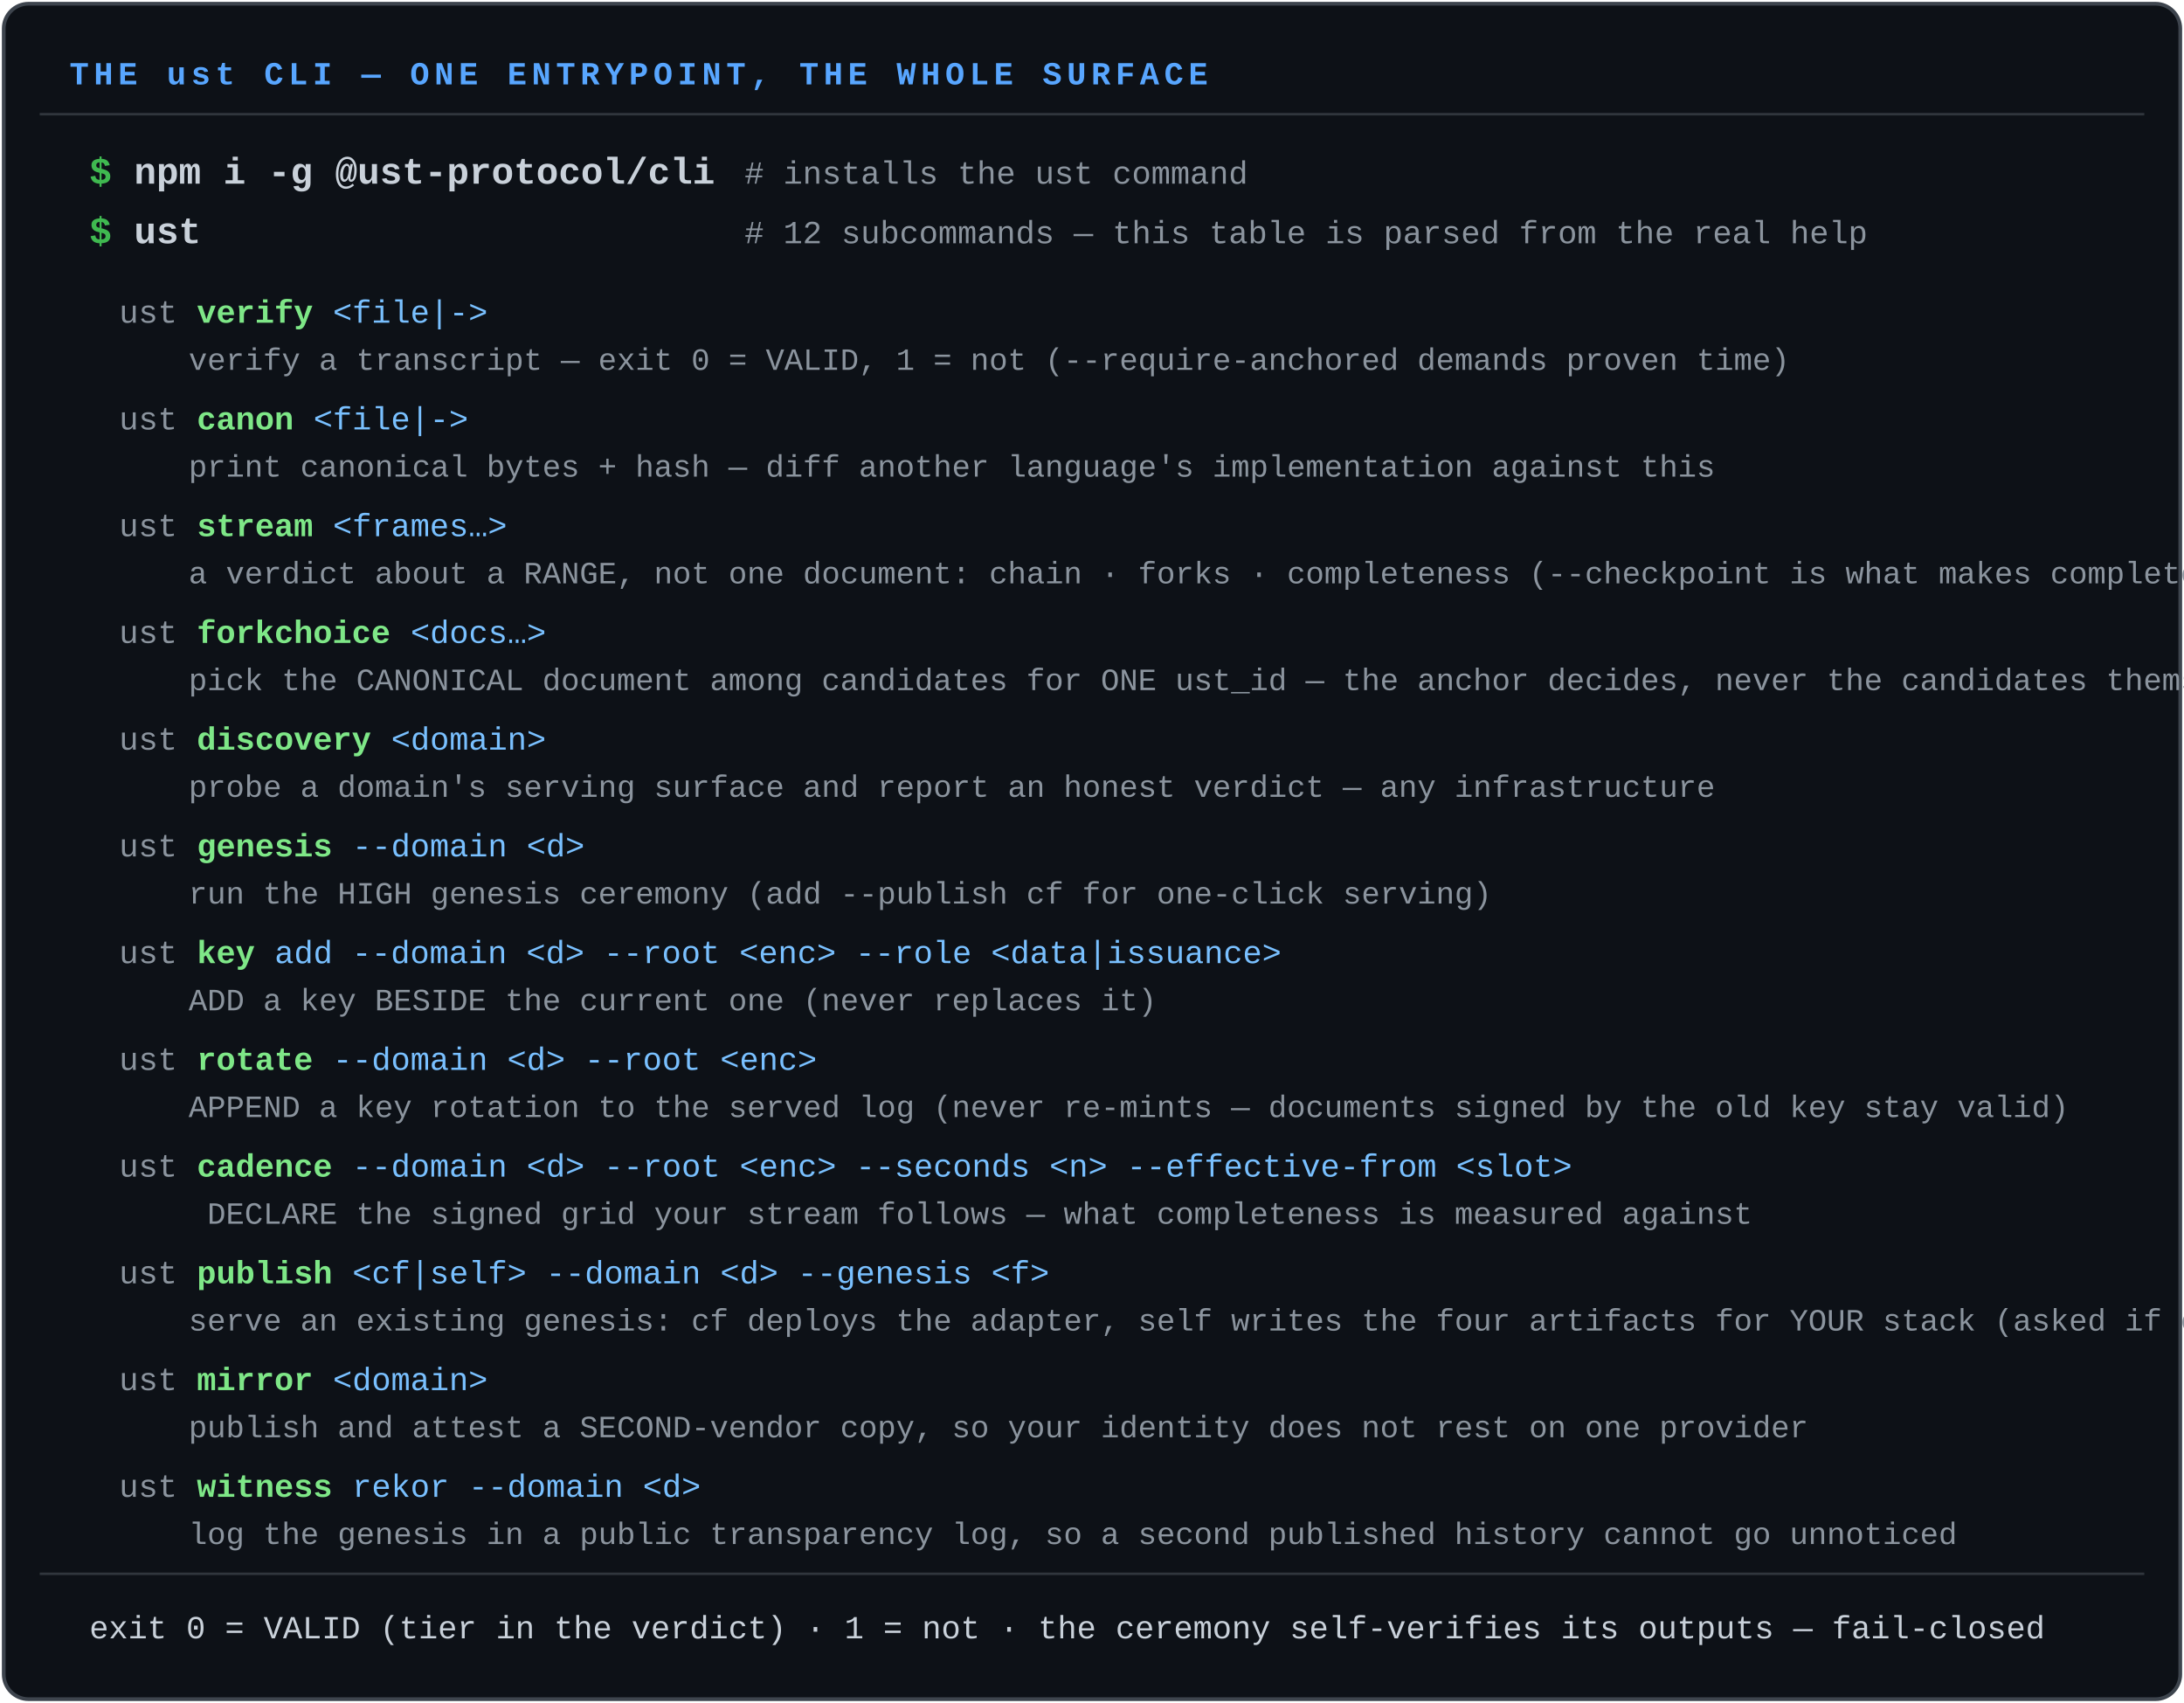
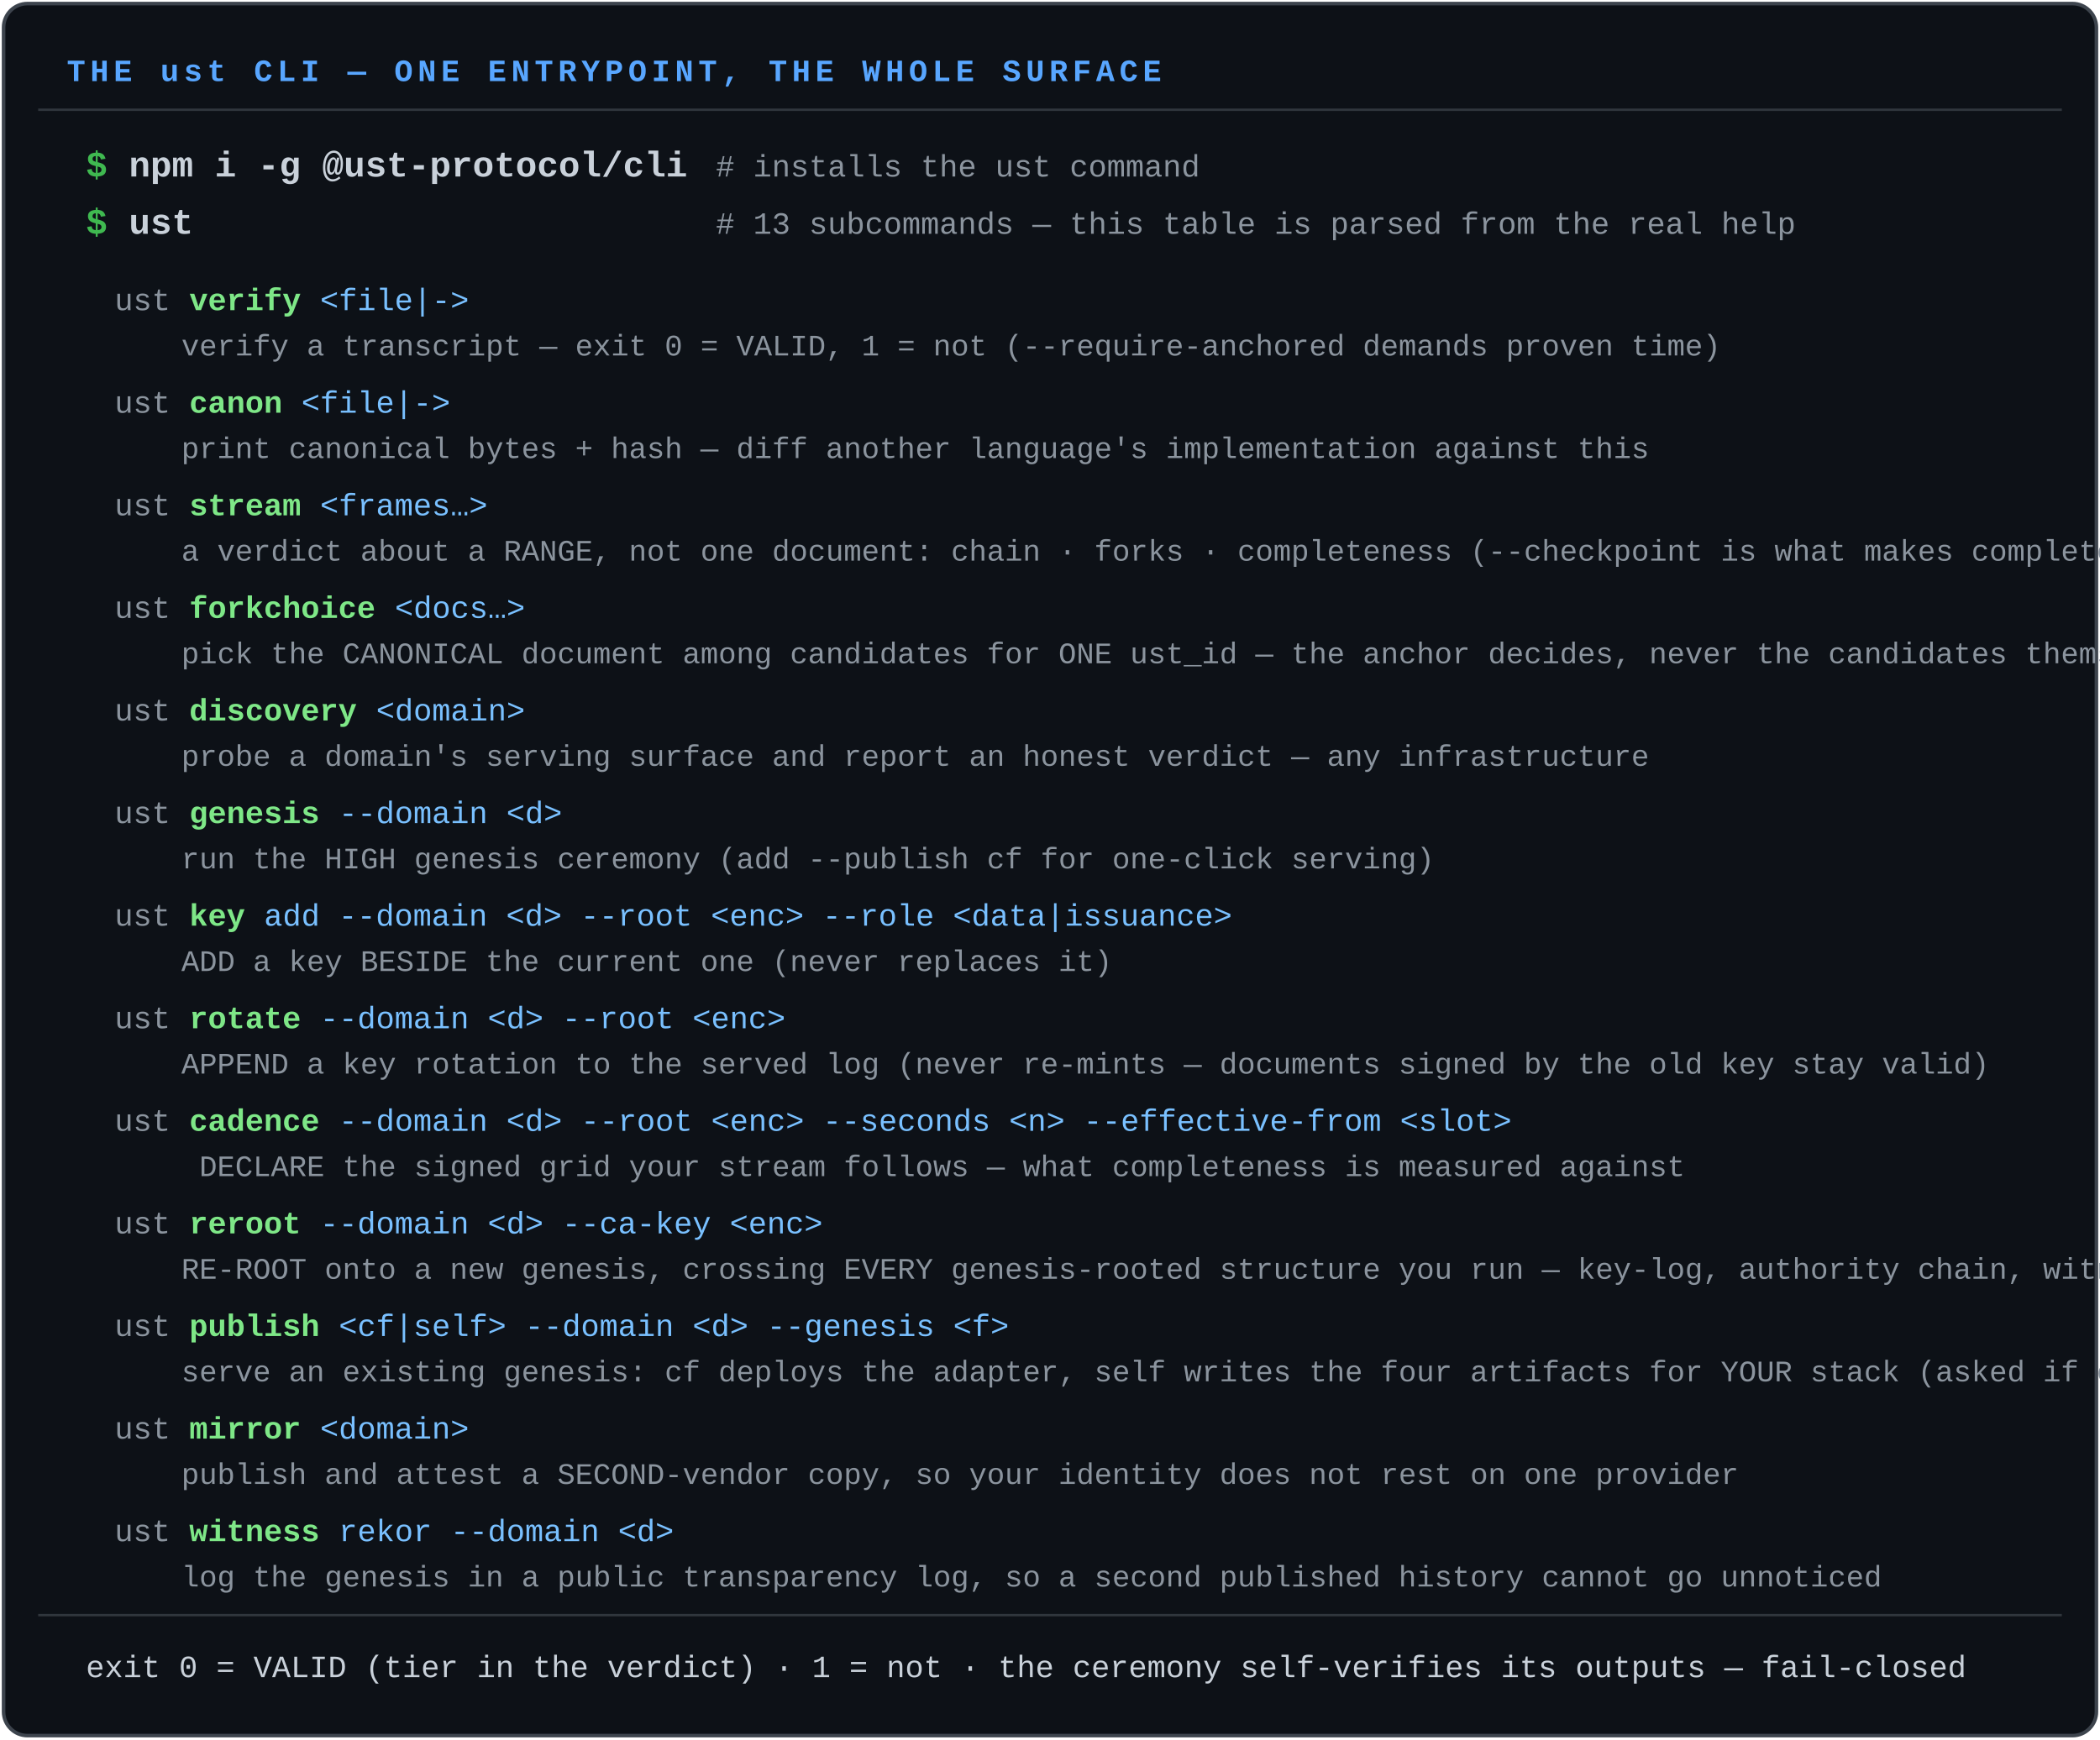
- <svg xmlns="http://www.w3.org/2000/svg" viewBox="0 0 880 686" role="img" aria-labelledby="ust-cli-t ust-cli-d">
+ <svg xmlns="http://www.w3.org/2000/svg" viewBox="0 0 880 729" role="img" aria-labelledby="ust-cli-t ust-cli-d">
  <g font-family="ui-monospace,SFMono-Regular,Menlo,Consolas,'Liberation Mono',monospace" font-size="15" xml:space="preserve">
-     <rect x="1.5" y="1.5" width="877" height="683" rx="10" fill="#0d1117" stroke="#3d444d" stroke-width="1.5" />
+     <rect x="1.5" y="1.5" width="877" height="726" rx="10" fill="#0d1117" stroke="#3d444d" stroke-width="1.5" />
    <line x1="16" y1="46" x2="864" y2="46" stroke="#30363d" stroke-width="1" />
    <text x="28" y="34" fill="#58a6ff" font-size="13" font-weight="600" letter-spacing="2">THE ust CLI — ONE ENTRYPOINT, THE WHOLE SURFACE</text>
    <text x="36" y="74" fill="#3fb950" font-weight="600">$</text>
    <text x="54" y="74" fill="#c9d1da" font-weight="600">npm i -g @ust-protocol/cli</text>
    <text x="300" y="74" fill="#8b949e" font-size="13"># installs the ust command</text>
    <text x="36" y="98" fill="#3fb950" font-weight="600">$</text>
    <text x="54" y="98" fill="#c9d1da" font-weight="600">ust</text>
-     <text x="300" y="98" fill="#8b949e" font-size="13"># 12 subcommands — this table is parsed from the real help</text>
+     <text x="300" y="98" fill="#8b949e" font-size="13"># 13 subcommands — this table is parsed from the real help</text>
    <text x="48" y="130" fill="#8b949e" font-size="13">ust</text>
    <text x="79.32" y="130" fill="#7ee787" font-size="13" font-weight="600">verify</text>
    <text x="134.13" y="130" fill="#79c0ff" font-size="13">&lt;file|-&gt;</text>
    <text x="76" y="149" fill="#8b949e" font-size="12.5">verify a transcript — exit 0 = VALID, 1 = not (--require-anchored demands proven time)</text>
    <text x="48" y="173" fill="#8b949e" font-size="13">ust</text>
    <text x="79.32" y="173" fill="#7ee787" font-size="13" font-weight="600">canon</text>
    <text x="126.3" y="173" fill="#79c0ff" font-size="13">&lt;file|-&gt;</text>
    <text x="76" y="192" fill="#8b949e" font-size="12.5">print canonical bytes + hash — diff another language's implementation against this</text>
    <text x="48" y="216" fill="#8b949e" font-size="13">ust</text>
    <text x="79.32" y="216" fill="#7ee787" font-size="13" font-weight="600">stream</text>
    <text x="134.13" y="216" fill="#79c0ff" font-size="13">&lt;frames…&gt;</text>
    <text x="76" y="235" fill="#8b949e" font-size="12.5">a verdict about a RANGE, not one document: chain · forks · completeness (--checkpoint is what makes completeness answerable at all)</text>
    <text x="48" y="259" fill="#8b949e" font-size="13">ust</text>
    <text x="79.32" y="259" fill="#7ee787" font-size="13" font-weight="600">forkchoice</text>
    <text x="165.45" y="259" fill="#79c0ff" font-size="13">&lt;docs…&gt;</text>
    <text x="76" y="278" fill="#8b949e" font-size="12.5">pick the CANONICAL document among candidates for ONE ust_id — the anchor decides, never the candidates themselves</text>
    <text x="48" y="302" fill="#8b949e" font-size="13">ust</text>
    <text x="79.32" y="302" fill="#7ee787" font-size="13" font-weight="600">discovery</text>
    <text x="157.62" y="302" fill="#79c0ff" font-size="13">&lt;domain&gt;</text>
    <text x="76" y="321" fill="#8b949e" font-size="12.5">probe a domain's serving surface and report an honest verdict — any infrastructure</text>
    <text x="48" y="345" fill="#8b949e" font-size="13">ust</text>
    <text x="79.32" y="345" fill="#7ee787" font-size="13" font-weight="600">genesis</text>
    <text x="141.96" y="345" fill="#79c0ff" font-size="13">--domain &lt;d&gt;</text>
    <text x="76" y="364" fill="#8b949e" font-size="12.5">run the HIGH genesis ceremony (add --publish cf for one-click serving)</text>
    <text x="48" y="388" fill="#8b949e" font-size="13">ust</text>
    <text x="79.32" y="388" fill="#7ee787" font-size="13" font-weight="600">key</text>
    <text x="110.64" y="388" fill="#79c0ff" font-size="13">add --domain &lt;d&gt; --root &lt;enc&gt; --role &lt;data|issuance&gt;</text>
    <text x="76" y="407" fill="#8b949e" font-size="12.5">ADD a key BESIDE the current one (never replaces it)</text>
    <text x="48" y="431" fill="#8b949e" font-size="13">ust</text>
    <text x="79.32" y="431" fill="#7ee787" font-size="13" font-weight="600">rotate</text>
    <text x="134.13" y="431" fill="#79c0ff" font-size="13">--domain &lt;d&gt; --root &lt;enc&gt;</text>
    <text x="76" y="450" fill="#8b949e" font-size="12.5">APPEND a key rotation to the served log (never re-mints — documents signed by the old key stay valid)</text>
    <text x="48" y="474" fill="#8b949e" font-size="13">ust</text>
    <text x="79.32" y="474" fill="#7ee787" font-size="13" font-weight="600">cadence</text>
    <text x="141.96" y="474" fill="#79c0ff" font-size="13">--domain &lt;d&gt; --root &lt;enc&gt; --seconds &lt;n&gt; --effective-from &lt;slot&gt;</text>
    <text x="76" y="493" fill="#8b949e" font-size="12.5"> DECLARE the signed grid your stream follows — what completeness is measured against</text>
    <text x="48" y="517" fill="#8b949e" font-size="13">ust</text>
-     <text x="79.32" y="517" fill="#7ee787" font-size="13" font-weight="600">publish</text>
-     <text x="141.96" y="517" fill="#79c0ff" font-size="13">&lt;cf|self&gt; --domain &lt;d&gt; --genesis &lt;f&gt;</text>
-     <text x="76" y="536" fill="#8b949e" font-size="12.5">serve an existing genesis: cf deploys the adapter, self writes the four artifacts for YOUR stack (asked if omitted)</text>
+     <text x="79.32" y="517" fill="#7ee787" font-size="13" font-weight="600">reroot</text>
+     <text x="134.13" y="517" fill="#79c0ff" font-size="13">--domain &lt;d&gt; --ca-key &lt;enc&gt;</text>
+     <text x="76" y="536" fill="#8b949e" font-size="12.5">RE-ROOT onto a new genesis, crossing EVERY genesis-rooted structure you run — key-log, authority chain, witness log (the NAME), cadence. Writes artifacts; publishes nothing. Your writer must cross the last axis itself.</text>
    <text x="48" y="560" fill="#8b949e" font-size="13">ust</text>
-     <text x="79.32" y="560" fill="#7ee787" font-size="13" font-weight="600">mirror</text>
-     <text x="134.13" y="560" fill="#79c0ff" font-size="13">&lt;domain&gt;</text>
-     <text x="76" y="579" fill="#8b949e" font-size="12.5">publish and attest a SECOND-vendor copy, so your identity does not rest on one provider</text>
+     <text x="79.32" y="560" fill="#7ee787" font-size="13" font-weight="600">publish</text>
+     <text x="141.96" y="560" fill="#79c0ff" font-size="13">&lt;cf|self&gt; --domain &lt;d&gt; --genesis &lt;f&gt;</text>
+     <text x="76" y="579" fill="#8b949e" font-size="12.5">serve an existing genesis: cf deploys the adapter, self writes the four artifacts for YOUR stack (asked if omitted)</text>
    <text x="48" y="603" fill="#8b949e" font-size="13">ust</text>
-     <text x="79.32" y="603" fill="#7ee787" font-size="13" font-weight="600">witness</text>
-     <text x="141.96" y="603" fill="#79c0ff" font-size="13">rekor --domain &lt;d&gt;</text>
-     <text x="76" y="622" fill="#8b949e" font-size="12.5">log the genesis in a public transparency log, so a second published history cannot go unnoticed</text>
-     <line x1="16" y1="634" x2="864" y2="634" stroke="#30363d" stroke-width="1" />
-     <text x="36" y="660" fill="#c9d1da" font-size="13">exit 0 = VALID (tier in the verdict) · 1 = not · the ceremony self-verifies its outputs — fail-closed</text>
+     <text x="79.32" y="603" fill="#7ee787" font-size="13" font-weight="600">mirror</text>
+     <text x="134.13" y="603" fill="#79c0ff" font-size="13">&lt;domain&gt;</text>
+     <text x="76" y="622" fill="#8b949e" font-size="12.5">publish and attest a SECOND-vendor copy, so your identity does not rest on one provider</text>
+     <text x="48" y="646" fill="#8b949e" font-size="13">ust</text>
+     <text x="79.32" y="646" fill="#7ee787" font-size="13" font-weight="600">witness</text>
+     <text x="141.96" y="646" fill="#79c0ff" font-size="13">rekor --domain &lt;d&gt;</text>
+     <text x="76" y="665" fill="#8b949e" font-size="12.5">log the genesis in a public transparency log, so a second published history cannot go unnoticed</text>
+     <line x1="16" y1="677" x2="864" y2="677" stroke="#30363d" stroke-width="1" />
+     <text x="36" y="703" fill="#c9d1da" font-size="13">exit 0 = VALID (tier in the verdict) · 1 = not · the ceremony self-verifies its outputs — fail-closed</text>
  </g>
</svg>
